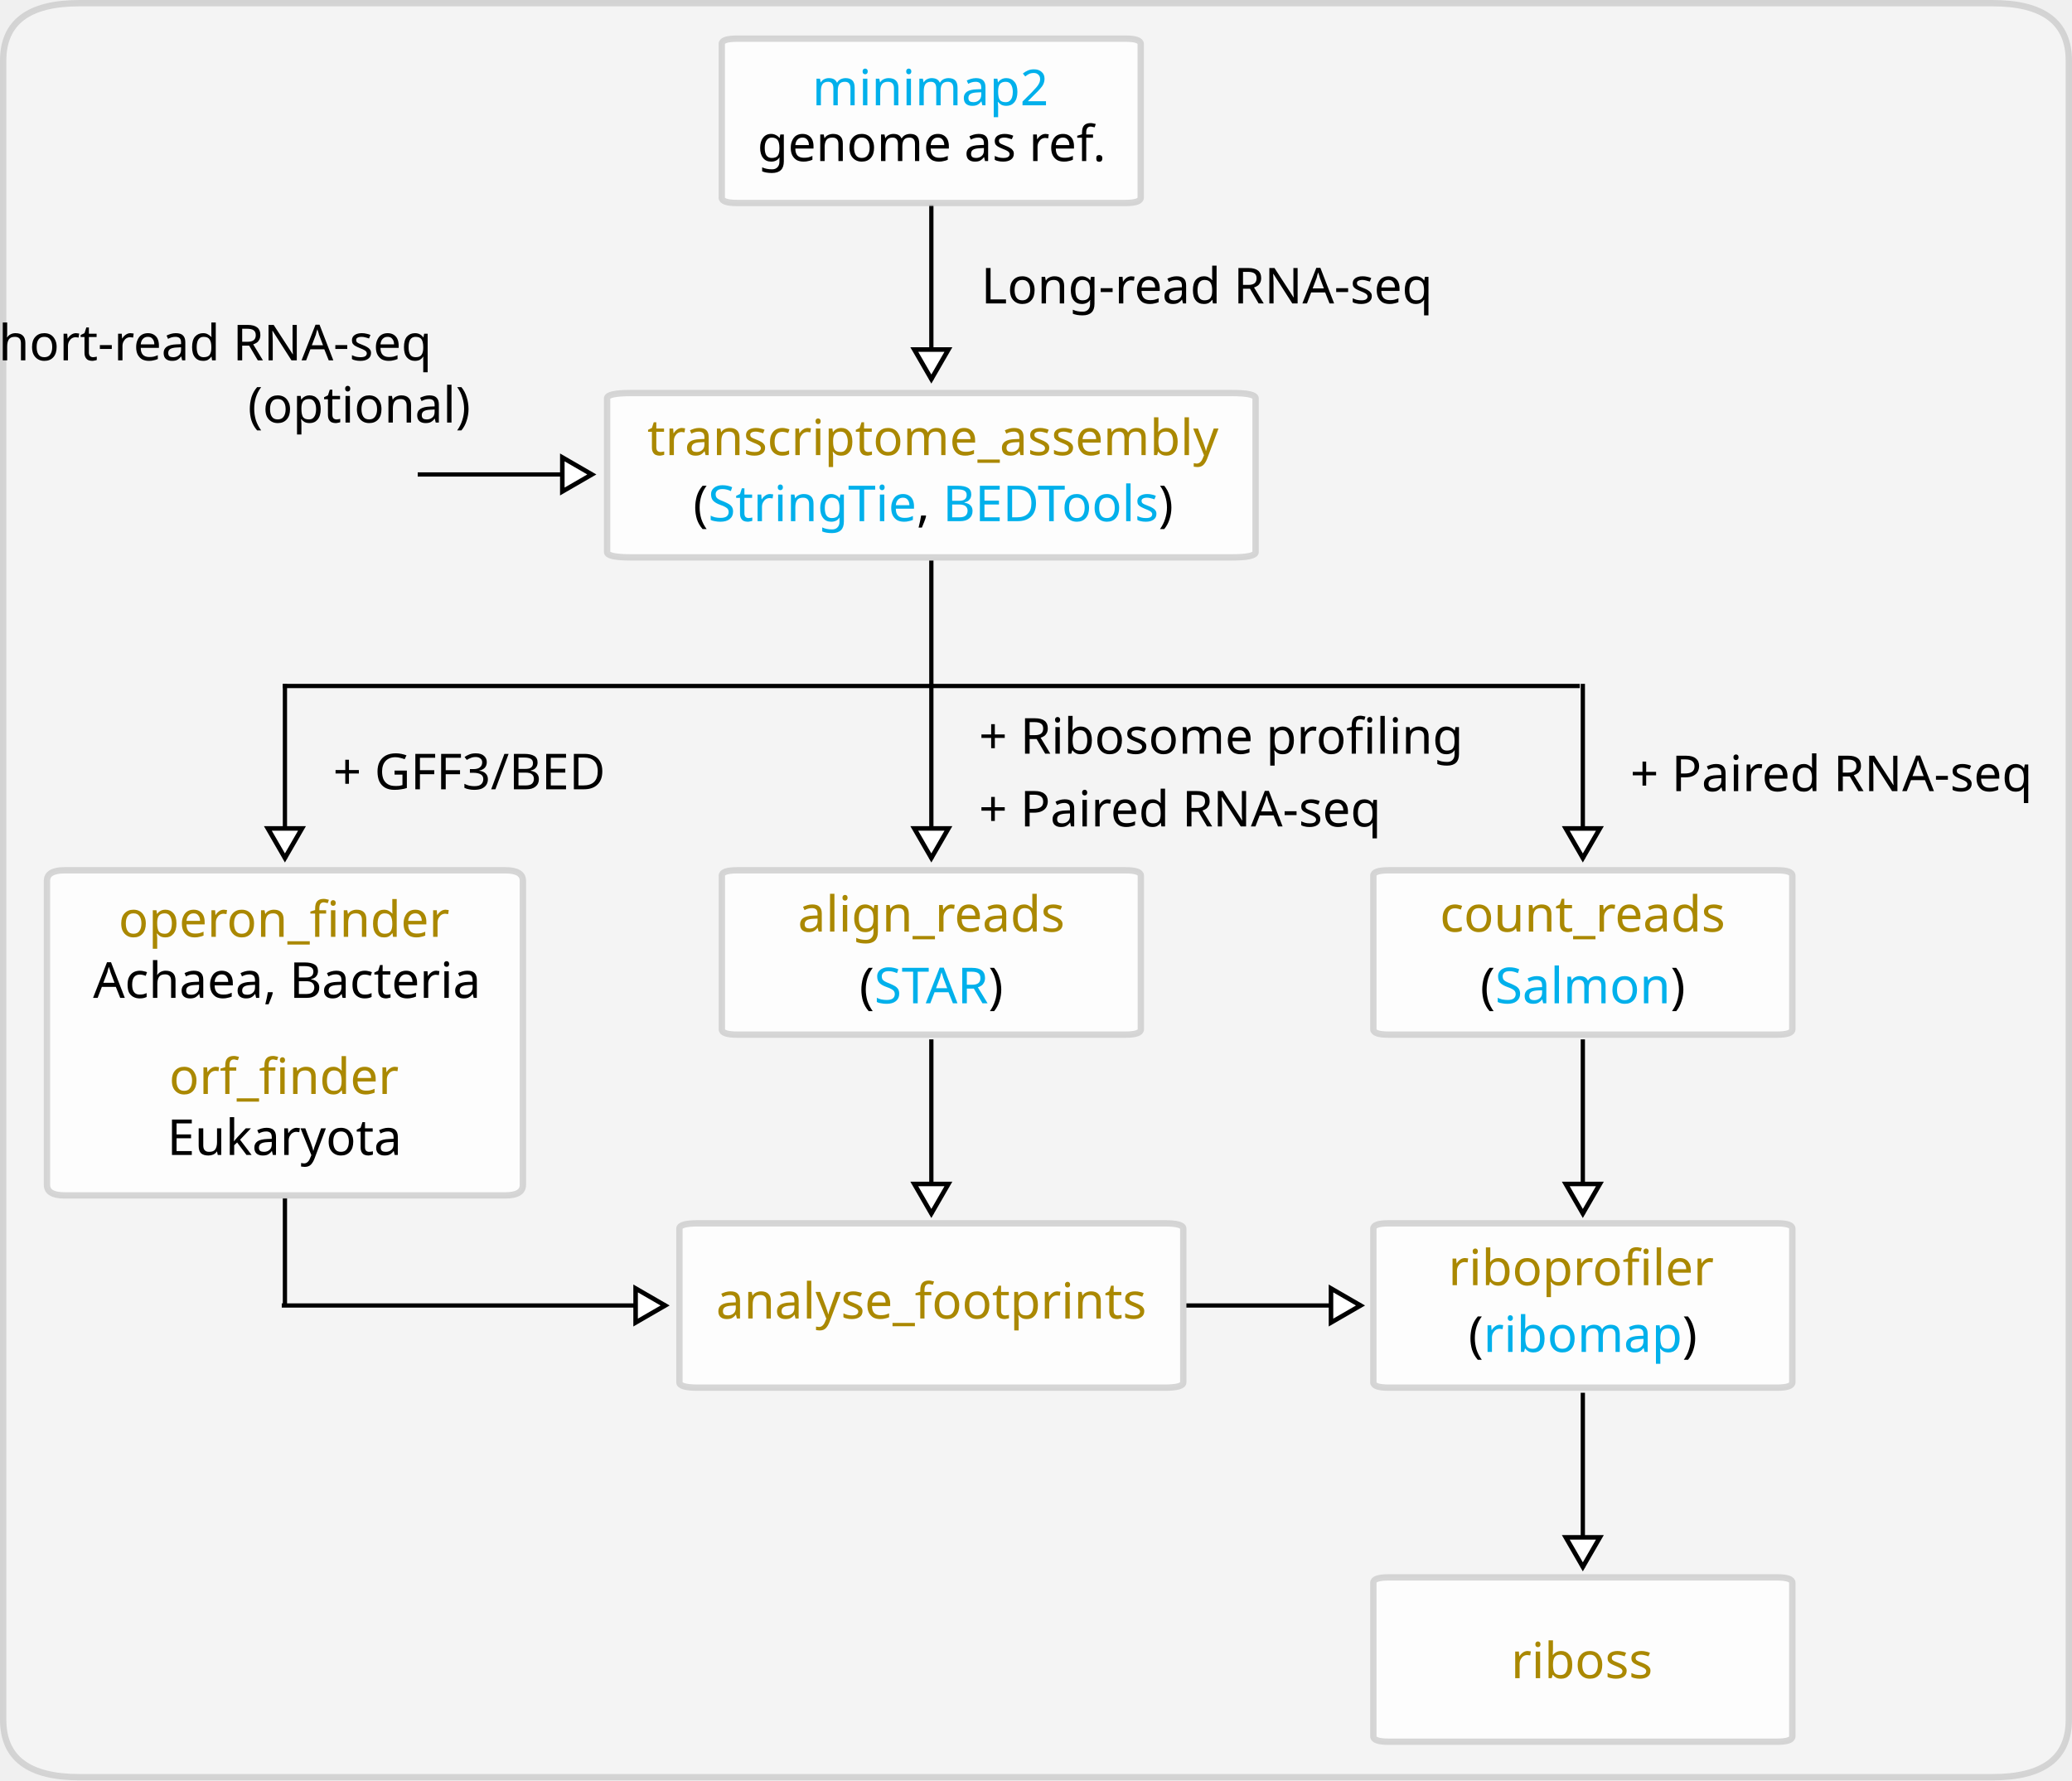
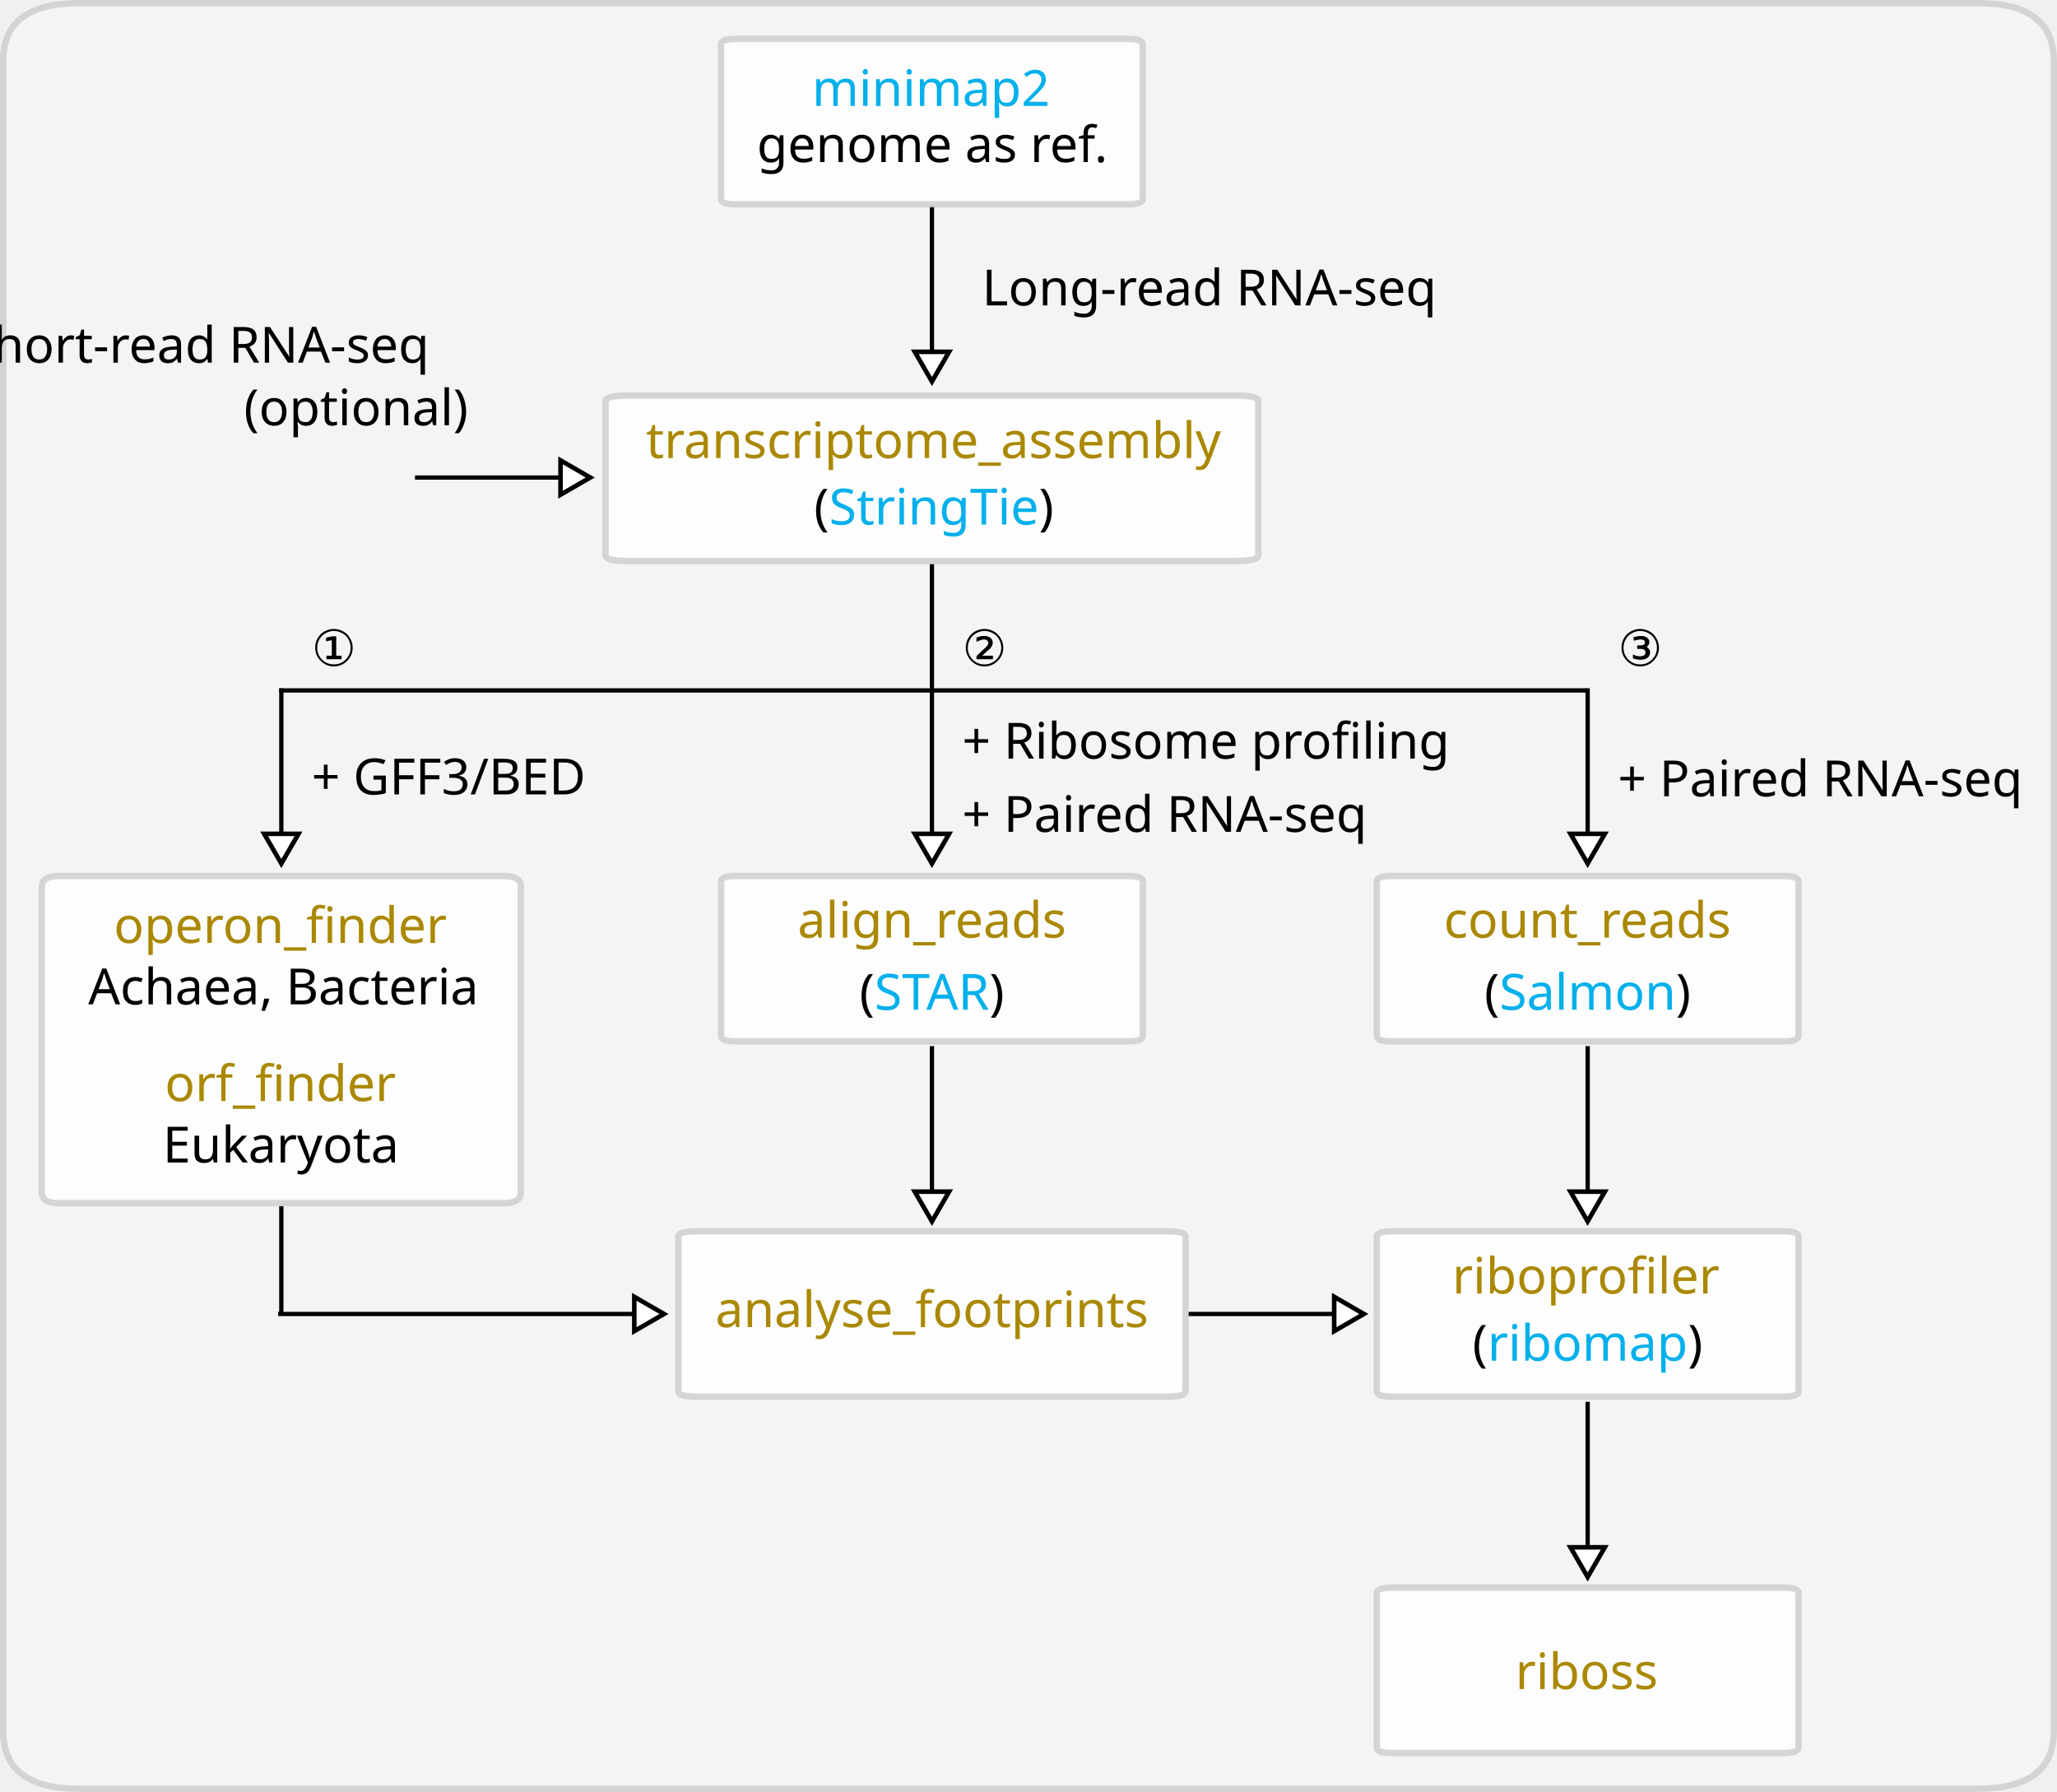
- <svg xmlns="http://www.w3.org/2000/svg" width="176.404mm" height="151.582mm" viewBox="0 0 176.404 151.582" version="1.1" id="svg5">
+ <svg xmlns="http://www.w3.org/2000/svg" width="174mm" height="151.582mm" viewBox="0 0 174 151.582" version="1.1" id="svg5">
  <style id="style2">
    g { fill: black; }
    @media (prefers-color-scheme: dark) {
      g { fill: white; }
    }
  </style>
  <defs id="defs2">
    <marker orient="auto" refY="0" refX="0" id="EmptyTriangleOutL-0-6-7" style="overflow:visible">
      <path id="path4861-4-29-53" d="M 5.77,0 -2.88,5 V -5 Z" style="fill:#ffffff;fill-rule:evenodd;stroke:#000000;stroke-width:1pt;stroke-opacity:1" transform="matrix(0.8,0,0,0.8,-4.8,0)" />
    </marker>
    <marker orient="auto" refY="0" refX="0" id="EmptyTriangleOutL-0-6-7-9" style="overflow:visible">
      <path id="path4861-4-29-53-4" d="M 5.77,0 -2.88,5 V -5 Z" style="fill:#ffffff;fill-rule:evenodd;stroke:#000000;stroke-width:1pt;stroke-opacity:1" transform="matrix(0.8,0,0,0.8,-4.8,0)" />
    </marker>
+     <marker orient="auto" refY="0" refX="0" id="EmptyTriangleOutL-0-6-7-9-1" style="overflow:visible">
+       <path id="path4861-4-29-53-4-5" d="M 5.77,0 -2.88,5 V -5 Z" style="fill:#ffffff;fill-rule:evenodd;stroke:#000000;stroke-width:1pt;stroke-opacity:1" transform="matrix(0.8,0,0,0.8,-4.8,0)" />
+     </marker>
+     <marker orient="auto" refY="0" refX="0" id="EmptyTriangleOutL-0-6-7-9-1-7" style="overflow:visible">
+       <path id="path4861-4-29-53-4-5-7" d="M 5.77,0 -2.88,5 V -5 Z" style="fill:#ffffff;fill-rule:evenodd;stroke:#000000;stroke-width:1pt;stroke-opacity:1" transform="matrix(0.8,0,0,0.8,-4.8,0)" />
+     </marker>
    <marker orient="auto" refY="0" refX="0" id="EmptyTriangleOutL-0-6-7-8" style="overflow:visible">
      <path id="path4861-4-29-53-45" d="M 5.77,0 -2.88,5 V -5 Z" style="fill:#ffffff;fill-rule:evenodd;stroke:#000000;stroke-width:1pt;stroke-opacity:1" transform="matrix(0.8,0,0,0.8,-4.8,0)" />
    </marker>
    <marker orient="auto" refY="0" refX="0" id="EmptyTriangleOutL-0-6-7-5" style="overflow:visible">
      <path id="path4861-4-29-53-5" d="M 5.77,0 -2.88,5 V -5 Z" style="fill:#ffffff;fill-rule:evenodd;stroke:#000000;stroke-width:1pt;stroke-opacity:1" transform="matrix(0.8,0,0,0.8,-4.8,0)" />
    </marker>
-     <marker orient="auto" refY="0" refX="0" id="EmptyTriangleOutL-0-6-7-9-1" style="overflow:visible">
-       <path id="path4861-4-29-53-4-5" d="M 5.77,0 -2.88,5 V -5 Z" style="fill:#ffffff;fill-rule:evenodd;stroke:#000000;stroke-width:1pt;stroke-opacity:1" transform="matrix(0.8,0,0,0.8,-4.8,0)" />
+     <marker orient="auto" refY="0" refX="0" id="EmptyTriangleOutL-0-6-7-5-44" style="overflow:visible">
+       <path id="path4861-4-29-53-5-4" d="M 5.77,0 -2.88,5 V -5 Z" style="fill:#ffffff;fill-rule:evenodd;stroke:#000000;stroke-width:1pt;stroke-opacity:1" transform="matrix(0.8,0,0,0.8,-4.8,0)" />
    </marker>
    <marker orient="auto" refY="0" refX="0" id="EmptyTriangleOutL-0-6-7-5-4" style="overflow:visible">
      <path id="path4861-4-29-53-5-9" d="M 5.77,0 -2.88,5 V -5 Z" style="fill:#ffffff;fill-rule:evenodd;stroke:#000000;stroke-width:1pt;stroke-opacity:1" transform="matrix(0.8,0,0,0.8,-4.8,0)" />
-     </marker>
-     <marker orient="auto" refY="0" refX="0" id="EmptyTriangleOutL-0-6-7-9-1-7" style="overflow:visible">
-       <path id="path4861-4-29-53-4-5-7" d="M 5.77,0 -2.88,5 V -5 Z" style="fill:#ffffff;fill-rule:evenodd;stroke:#000000;stroke-width:1pt;stroke-opacity:1" transform="matrix(0.8,0,0,0.8,-4.8,0)" />
    </marker>
    <marker orient="auto" refY="0" refX="0" id="EmptyTriangleOutL-0-6-7-9-1-7-5" style="overflow:visible">
      <path id="path4861-4-29-53-4-5-7-9" d="M 5.77,0 -2.88,5 V -5 Z" style="fill:#ffffff;fill-rule:evenodd;stroke:#000000;stroke-width:1pt;stroke-opacity:1" transform="matrix(0.8,0,0,0.8,-4.8,0)" />
    </marker>
    <marker orient="auto" refY="0" refX="0" id="EmptyTriangleOutL-0-6-7-9-1-7-5-3" style="overflow:visible">
      <path id="path4861-4-29-53-4-5-7-9-0" d="M 5.77,0 -2.88,5 V -5 Z" style="fill:#ffffff;fill-rule:evenodd;stroke:#000000;stroke-width:1pt;stroke-opacity:1" transform="matrix(0.8,0,0,0.8,-4.8,0)" />
    </marker>
-     <marker orient="auto" refY="0" refX="0" id="EmptyTriangleOutL-0-6-7-5-44" style="overflow:visible">
-       <path id="path4861-4-29-53-5-4" d="M 5.77,0 -2.88,5 V -5 Z" style="fill:#ffffff;fill-rule:evenodd;stroke:#000000;stroke-width:1pt;stroke-opacity:1" transform="matrix(0.8,0,0,0.8,-4.8,0)" />
-     </marker>
  </defs>
-   <g id="layer1" transform="translate(-1.95196,-6.79766)">
-     <path d="M 8.709,158.11 H 171.6 C 175.921,158.11 178.086,156.481 178.086,153.209 V 11.968 C 178.086,8.697 175.921,7.068 171.6,7.068 H 8.709 C 4.38,7.068 2.222,8.697 2.222,11.968 V 153.209 C 2.222,156.481 4.38,158.11 8.709,158.11 Z" style="fill:#ffffff;fill-opacity:0.3;fill-rule:nonzero;stroke:#cccccc;stroke-width:0.54;stroke-linecap:butt;stroke-linejoin:miter;stroke-miterlimit:10;stroke-dasharray:none;stroke-opacity:0.8" id="path11249-9-6-36" />
-     <g id="g565" transform="translate(0.922817,-1.69573)">
+   <g id="layer1" transform="translate(-1.95196,-6.79778)">
+     <path d="M 8.62,158.11 H 169.285 C 173.546,158.11 175.682,156.481 175.682,153.209 V 11.968 C 175.682,8.697 173.546,7.068 169.285,7.068 H 8.62 C 4.351,7.068 2.222,8.697 2.222,11.968 V 153.209 C 2.222,156.481 4.351,158.11 8.62,158.11 Z" style="fill:#ffffff;fill-opacity:0.3;fill-rule:nonzero;stroke:#cccccc;stroke-width:0.54;stroke-linecap:butt;stroke-linejoin:miter;stroke-miterlimit:10;stroke-dasharray:none;stroke-opacity:0.8" id="path11249-9-6-36" />
+     <g id="g1565" transform="translate(0.462682,-1.69573)">
      <path d="M 119.268,96.584 H 152.306 C 153.183,96.584 153.622,96.433 153.622,96.13 V 83.045 C 153.622,82.742 153.183,82.591 152.306,82.591 H 119.268 C 118.39,82.591 117.952,82.742 117.952,83.045 V 96.13 C 117.952,96.433 118.39,96.584 119.268,96.584 Z" style="fill:#ffffff;fill-opacity:0.8;fill-rule:nonzero;stroke:#cccccc;stroke-width:0.54;stroke-linecap:butt;stroke-linejoin:miter;stroke-miterlimit:10;stroke-dasharray:none;stroke-opacity:0.8" id="path11249-9-6-3" />
      <path d="M 119.268,126.641 H 152.306 C 153.183,126.641 153.622,126.49 153.622,126.187 V 113.102 C 153.622,112.799 153.183,112.648 152.306,112.648 H 119.268 C 118.39,112.648 117.952,112.799 117.952,113.102 V 126.187 C 117.952,126.49 118.39,126.641 119.268,126.641 Z" style="fill:#ffffff;fill-opacity:0.8;fill-rule:nonzero;stroke:#cccccc;stroke-width:0.54;stroke-linecap:butt;stroke-linejoin:miter;stroke-miterlimit:10;stroke-dasharray:none;stroke-opacity:0.8" id="path11249-9-6-3-0" />
      <path d="M 63.801,96.584 H 96.84 C 97.717,96.584 98.156,96.433 98.156,96.13 V 83.045 C 98.156,82.742 97.717,82.591 96.84,82.591 H 63.801 C 62.924,82.591 62.486,82.742 62.486,83.045 V 96.13 C 62.486,96.433 62.924,96.584 63.801,96.584 Z" style="fill:#ffffff;fill-opacity:0.8;fill-rule:nonzero;stroke:#cccccc;stroke-width:0.54;stroke-linecap:butt;stroke-linejoin:miter;stroke-miterlimit:10;stroke-dasharray:none;stroke-opacity:0.8" id="path11249-9-6-3-6" />
      <text xml:space="preserve" style="font-size:4.233px;line-height:1.25;font-family:sans-serif;letter-spacing:0px;word-spacing:0px;stroke-width:0.265" x="84.565" y="34.327" id="text236-1">
        <tspan style="stroke-width:0.265" x="84.565" y="34.327" id="tspan429-9">Long-read RNA-seq</tspan>
      </text>
      <text xml:space="preserve" style="font-size:4.233px;line-height:1.25;font-family:sans-serif;letter-spacing:0px;word-spacing:0px;stroke-width:0.265" x="48.797" y="39.174" id="text236-1-3">
        <tspan style="text-align:end;text-anchor:end;stroke-width:0.265" x="48.797" y="39.174" id="tspan429-9-1">+ Short-read RNA-seq </tspan>
        <tspan style="text-align:end;text-anchor:end;stroke-width:0.265" x="48.797" y="44.466" id="tspan3462">(optional)</tspan>
      </text>
-       <text xml:space="preserve" style="font-size:4.233px;line-height:1.25;font-family:sans-serif;letter-spacing:0px;word-spacing:0px;stroke-width:0.265" x="139.821" y="75.852" id="text236-1-3-6">
-         <tspan style="stroke-width:0.265" x="139.821" y="75.852" id="tspan429-9-1-1">+ Paired RNA-seq</tspan>
-       </text>
-       <text xml:space="preserve" style="font-size:4.233px;line-height:1.25;font-family:sans-serif;letter-spacing:0px;word-spacing:0px;stroke-width:0.265" x="84.367" y="72.662" id="text236-8">
-         <tspan style="stroke-width:0.265" x="84.367" y="72.662" id="tspan429-5">+ Ribosome profiling</tspan>
-       </text>
-       <text xml:space="preserve" style="font-size:4.233px;line-height:1.25;font-family:sans-serif;letter-spacing:0px;word-spacing:0px;stroke-width:0.265" x="84.367" y="78.863" id="text236-1-3-6-6">
-         <tspan style="stroke-width:0.265" x="84.367" y="78.863" id="tspan429-9-1-1-11">+ Paired RNA-seq</tspan>
-       </text>
      <path d="M 54.75,55.95 H 105.893 C 107.248,55.95 107.927,55.799 107.927,55.496 V 42.411 C 107.927,42.108 107.248,41.957 105.893,41.957 H 54.75 C 53.391,41.957 52.715,42.108 52.715,42.411 V 55.496 C 52.715,55.799 53.391,55.95 54.75,55.95 Z" style="fill:#ffffff;fill-opacity:0.8;fill-rule:nonzero;stroke:#cccccc;stroke-width:0.54;stroke-linecap:butt;stroke-linejoin:miter;stroke-miterlimit:10;stroke-dasharray:none;stroke-opacity:0.8" id="path11249-9-6-7" />
      <text xml:space="preserve" style="font-size:4.233px;line-height:1.25;font-family:sans-serif;letter-spacing:0px;word-spacing:0px;stroke-width:0.265" x="56.141" y="47.243" id="text236-1-4-3">
        <tspan style="fill:#aa8800;stroke-width:0.265" x="56.141" y="47.243" id="tspan429-9-4-1">transcriptome_assembly</tspan>
      </text>
-       <text xml:space="preserve" style="font-size:4.233px;line-height:1.25;font-family:sans-serif;letter-spacing:0px;word-spacing:0px;stroke-width:0.265" x="60.046" y="52.867" id="text236-3">
-         <tspan id="tspan234-6" style="stroke-width:0.265" x="60.046" y="52.867">(<tspan style="font-style:normal;font-variant:normal;font-weight:normal;font-stretch:normal;font-size:4.233px;line-height:1.25;font-family:sans-serif;font-variant-ligatures:normal;font-variant-position:normal;font-variant-caps:normal;font-variant-numeric:normal;font-variant-alternates:normal;font-variant-east-asian:normal;font-feature-settings:normal;font-variation-settings:normal;text-indent:0;text-align:start;text-decoration-line:none;text-decoration-style:solid;text-decoration-color:#000000;letter-spacing:0px;word-spacing:0px;text-transform:none;writing-mode:lr-tb;direction:ltr;text-orientation:mixed;dominant-baseline:auto;baseline-shift:baseline;white-space:normal;opacity:1;vector-effect:none;fill:#00b0eb;fill-opacity:1;stroke-width:0.265;stroke-linecap:butt;stroke-linejoin:miter;stroke-miterlimit:4;stroke-dasharray:none;stroke-dashoffset:0;stroke-opacity:1;-inkscape-stroke:none;stop-color:#000000;stop-opacity:1" id="tspan3257">StringTie</tspan>, <tspan style="font-style:normal;font-variant:normal;font-weight:normal;font-stretch:normal;font-size:4.233px;line-height:1.25;font-family:sans-serif;font-variant-ligatures:normal;font-variant-position:normal;font-variant-caps:normal;font-variant-numeric:normal;font-variant-alternates:normal;font-variant-east-asian:normal;font-feature-settings:normal;font-variation-settings:normal;text-indent:0;text-align:start;text-decoration-line:none;text-decoration-style:solid;text-decoration-color:#000000;letter-spacing:0px;word-spacing:0px;text-transform:none;writing-mode:lr-tb;direction:ltr;text-orientation:mixed;dominant-baseline:auto;baseline-shift:baseline;white-space:normal;opacity:1;vector-effect:none;fill:#00b0eb;fill-opacity:1;stroke-width:0.265;stroke-linecap:butt;stroke-linejoin:miter;stroke-miterlimit:4;stroke-dasharray:none;stroke-dashoffset:0;stroke-opacity:1;-inkscape-stroke:none;stop-color:#000000;stop-opacity:1" id="tspan3259">BEDTools</tspan>)</tspan>
+       <text xml:space="preserve" style="font-size:4.233px;line-height:1.25;font-family:sans-serif;letter-spacing:0px;word-spacing:0px;stroke-width:0.265" x="70.348" y="52.867" id="text236-3">
+         <tspan id="tspan234-6" style="stroke-width:0.265" x="70.348" y="52.867">(<tspan style="font-style:normal;font-variant:normal;font-weight:normal;font-stretch:normal;font-size:4.233px;line-height:1.25;font-family:sans-serif;font-variant-ligatures:normal;font-variant-position:normal;font-variant-caps:normal;font-variant-numeric:normal;font-variant-alternates:normal;font-variant-east-asian:normal;font-feature-settings:normal;font-variation-settings:normal;text-indent:0;text-align:start;text-decoration-line:none;text-decoration-style:solid;text-decoration-color:#000000;letter-spacing:0px;word-spacing:0px;text-transform:none;writing-mode:lr-tb;direction:ltr;text-orientation:mixed;dominant-baseline:auto;baseline-shift:baseline;white-space:normal;opacity:1;vector-effect:none;fill:#00b0eb;fill-opacity:1;stroke-width:0.265;stroke-linecap:butt;stroke-linejoin:miter;stroke-miterlimit:4;stroke-dasharray:none;stroke-dashoffset:0;stroke-opacity:1;-inkscape-stroke:none;stop-color:#000000;stop-opacity:1" id="tspan3257">StringTie</tspan>)</tspan>
      </text>
      <path style="fill:none;fill-rule:evenodd;stroke:#000000;stroke-width:0.363;stroke-linecap:butt;stroke-linejoin:miter;stroke-miterlimit:4;stroke-dasharray:none;stroke-opacity:1;marker-end:url(#EmptyTriangleOutL-0-6-7)" d="M 135.787,66.718 C 135.787,81.608 135.787,81.608 135.787,81.608" id="path6645-8-8-1-5" />
      <path style="fill:none;fill-rule:evenodd;stroke:#000000;stroke-width:0.363;stroke-linecap:butt;stroke-linejoin:miter;stroke-miterlimit:4;stroke-dasharray:none;stroke-opacity:1;marker-end:url(#EmptyTriangleOutL-0-6-7-9)" d="M 80.321,25.944 C 80.321,40.833 80.321,40.833 80.321,40.833" id="path6645-8-8-1-5-7" />
      <path style="fill:none;fill-rule:evenodd;stroke:#000000;stroke-width:0.363;stroke-linecap:butt;stroke-linejoin:miter;stroke-miterlimit:4;stroke-dasharray:none;stroke-opacity:1;marker-end:url(#EmptyTriangleOutL-0-6-7-9-1)" d="M 25.287,66.718 C 25.287,81.607 25.287,81.607 25.287,81.607" id="path6645-8-8-1-5-7-9" />
      <path style="fill:none;fill-rule:evenodd;stroke:#000000;stroke-width:0.363;stroke-linecap:butt;stroke-linejoin:miter;stroke-miterlimit:4;stroke-dasharray:none;stroke-opacity:1;marker-end:url(#EmptyTriangleOutL-0-6-7-9-1-7)" d="M 80.321,96.986 C 80.321,111.876 80.321,111.876 80.321,111.876" id="path6645-8-8-1-5-7-9-1" />
      <path style="fill:none;fill-rule:evenodd;stroke:#000000;stroke-width:0.363;stroke-linecap:butt;stroke-linejoin:miter;stroke-miterlimit:4;stroke-dasharray:none;stroke-opacity:1;marker-end:url(#EmptyTriangleOutL-0-6-7-8)" d="M 36.593,48.889 C 51.482,48.889 51.482,48.889 51.482,48.889" id="path6645-8-8-1-5-0" />
-       <text xml:space="preserve" style="font-size:4.233px;line-height:1.25;font-family:sans-serif;letter-spacing:0px;word-spacing:0px;stroke-width:0.265" x="29.378" y="75.699" id="text236-3-5">
-         <tspan id="tspan234-6-69" style="stroke-width:0.265" x="29.378" y="75.699">+ GFF3/BED</tspan>
-       </text>
      <path style="fill:none;fill-rule:evenodd;stroke:#000000;stroke-width:0.363;stroke-linecap:butt;stroke-linejoin:miter;stroke-miterlimit:4;stroke-dasharray:none;stroke-opacity:1;marker-end:url(#EmptyTriangleOutL-0-6-7-5)" d="M 135.787,96.986 C 135.787,111.876 135.787,111.876 135.787,111.876" id="path6645-8-8-1-5-3" />
      <path style="fill:none;fill-rule:evenodd;stroke:#000000;stroke-width:0.363;stroke-linecap:butt;stroke-linejoin:miter;stroke-miterlimit:4;stroke-dasharray:none;stroke-opacity:1;marker-end:url(#EmptyTriangleOutL-0-6-7-5-44)" d="M 135.787,127.073 C 135.787,141.963 135.787,141.963 135.787,141.963" id="path6645-8-8-1-5-3-7" />
      <path style="fill:none;fill-rule:evenodd;stroke:#000000;stroke-width:0.363;stroke-linecap:butt;stroke-linejoin:miter;stroke-miterlimit:4;stroke-dasharray:none;stroke-opacity:1;marker-end:url(#EmptyTriangleOutL-0-6-7-5-4)" d="M 80.321,66.718 C 80.321,81.607 80.321,81.607 80.321,81.607" id="path6645-8-8-1-5-3-0" />
      <path style="fill:none;stroke:#000000;stroke-width:0.363;stroke-linecap:butt;stroke-linejoin:miter;stroke-dasharray:none;stroke-opacity:1" d="M 80.321,56.221 V 66.926" id="path1995-5" />
      <path style="fill:none;stroke:#000000;stroke-width:0.363;stroke-linecap:butt;stroke-linejoin:miter;stroke-dasharray:none;stroke-opacity:1" d="M 25.287,110.507 V 119.507" id="path1995-3-4" />
-       <path style="fill:none;stroke:#000000;stroke-width:0.363;stroke-linecap:butt;stroke-linejoin:miter;stroke-dasharray:none;stroke-opacity:1" d="M 25.114,66.9 H 135.527" id="path1995-0-7-1" />
+       <path style="fill:none;stroke:#000000;stroke-width:0.363;stroke-linecap:butt;stroke-linejoin:miter;stroke-dasharray:none;stroke-opacity:1" d="M 25.114,66.9 H 135.715" id="path1995-0-7-1" />
      <path d="M 63.793,25.776 H 96.832 C 97.708,25.776 98.147,25.625 98.147,25.322 V 12.237 C 98.147,11.934 97.708,11.783 96.832,11.783 H 63.793 C 62.915,11.783 62.478,11.934 62.478,12.237 V 25.322 C 62.478,25.625 62.915,25.776 63.793,25.776 Z" style="fill:#ffffff;fill-opacity:0.8;fill-rule:nonzero;stroke:#cccccc;stroke-width:0.54;stroke-linecap:butt;stroke-linejoin:miter;stroke-miterlimit:10;stroke-dasharray:none;stroke-opacity:0.8" id="path11249-9-6" />
-       <g id="g89380" transform="translate(-0.00813,-3.44126)">
-         <text xml:space="preserve" style="font-size:4.233px;line-height:1.25;font-family:sans-serif;letter-spacing:0px;word-spacing:0px;stroke-width:0.265" x="70.192" y="20.898" id="text236-3-1">
-           <tspan id="tspan234-6-0" style="fill:#00b0eb;fill-opacity:1;stroke-width:0.265" x="70.192" y="20.898">minimap2</tspan>
+       <text xml:space="preserve" style="font-size:4.233px;line-height:1.25;font-family:sans-serif;letter-spacing:0px;word-spacing:0px;stroke-width:0.265" x="70.184" y="17.457" id="text236-3-1">
+         <tspan id="tspan234-6-0" style="fill:#00b0eb;fill-opacity:1;stroke-width:0.265" x="70.184" y="17.457">minimap2</tspan>
+       </text>
+       <text xml:space="preserve" style="font-size:4.233px;line-height:1.25;font-family:sans-serif;letter-spacing:0px;word-spacing:0px;stroke-width:0.265" x="65.511" y="22.206" id="text236-1-30">
+         <tspan style="stroke-width:0.265" x="65.511" y="22.206" id="tspan429-9-7">genome as ref.</tspan>
+       </text>
+       <g id="g11167" transform="translate(-1.54083)">
+         <text xml:space="preserve" style="font-size:4.233px;line-height:1.25;font-family:sans-serif;letter-spacing:0px;word-spacing:0px;stroke-width:0.265" x="29.378" y="75.699" id="text236-3-5">
+           <tspan id="tspan234-6-69" style="stroke-width:0.265" x="29.378" y="75.699">+ GFF3/BED</tspan>
        </text>
-         <text xml:space="preserve" style="font-size:4.233px;line-height:1.25;font-family:sans-serif;letter-spacing:0px;word-spacing:0px;stroke-width:0.265" x="65.519" y="25.648" id="text236-1-30">
-           <tspan style="stroke-width:0.265" x="65.519" y="25.648" id="tspan429-9-7">genome as ref.</tspan>
+         <text xml:space="preserve" style="font-size:4.233px;line-height:1.25;font-family:sans-serif;letter-spacing:0px;word-spacing:0px;stroke-width:0.265" x="29.378" y="64.822" id="text2718">
+           <tspan id="tspan2716" style="stroke-width:0.265" x="29.378" y="64.822">①</tspan>
+         </text>
+       </g>
+       <g id="g11161" transform="translate(-1.49573)">
+         <text xml:space="preserve" style="font-size:4.233px;line-height:1.25;font-family:sans-serif;letter-spacing:0px;word-spacing:0px;stroke-width:0.265" x="84.367" y="72.662" id="text236-8">
+           <tspan style="stroke-width:0.265" x="84.367" y="72.662" id="tspan429-5">+ Ribosome profiling</tspan>
+         </text>
+         <text xml:space="preserve" style="font-size:4.233px;line-height:1.25;font-family:sans-serif;letter-spacing:0px;word-spacing:0px;stroke-width:0.265" x="84.367" y="78.863" id="text236-1-3-6-6">
+           <tspan style="stroke-width:0.265" x="84.367" y="78.863" id="tspan429-9-1-1-11">+ Paired RNA-seq</tspan>
+         </text>
+         <text xml:space="preserve" style="font-size:4.233px;line-height:1.25;font-family:sans-serif;letter-spacing:0px;word-spacing:0px;stroke-width:0.265" x="84.367" y="64.822" id="text3726">
+           <tspan id="tspan3724" style="stroke-width:0.265" x="84.367" y="64.822">②</tspan>
+         </text>
+       </g>
+       <g id="g11153" transform="translate(-1.48373)">
+         <text xml:space="preserve" style="font-size:4.233px;line-height:1.25;font-family:sans-serif;letter-spacing:0px;word-spacing:0px;stroke-width:0.265" x="139.821" y="75.852" id="text236-1-3-6">
+           <tspan style="stroke-width:0.265" x="139.821" y="75.852" id="tspan429-9-1-1">+ Paired RNA-seq</tspan>
+         </text>
+         <text xml:space="preserve" style="font-size:4.233px;line-height:1.25;font-family:sans-serif;letter-spacing:0px;word-spacing:0px;stroke-width:0.265" x="139.821" y="64.822" id="text5422">
+           <tspan id="tspan5420" style="stroke-width:0.265" x="139.821" y="64.822">③</tspan>
        </text>
      </g>
      <g id="g90037" transform="translate(40.7458,0.629238)">
        <path d="M 19.709,126.012 H 59.441 C 60.495,126.012 61.023,125.861 61.023,125.558 V 112.473 C 61.023,112.17 60.495,112.019 59.441,112.019 H 19.709 C 18.653,112.019 18.127,112.17 18.127,112.473 V 125.558 C 18.127,125.861 18.653,126.012 19.709,126.012 Z" style="fill:#ffffff;fill-opacity:0.8;fill-rule:nonzero;stroke:#cccccc;stroke-width:0.54;stroke-linecap:butt;stroke-linejoin:miter;stroke-miterlimit:10;stroke-dasharray:none;stroke-opacity:0.8" id="path11249-9-6-3-3" />
        <text xml:space="preserve" style="font-size:4.233px;line-height:1.25;font-family:sans-serif;letter-spacing:0px;word-spacing:0px;stroke-width:0.265" x="21.255" y="120.127" id="text236-1-30-88">
          <tspan style="font-style:normal;font-variant:normal;font-weight:normal;font-stretch:normal;font-size:4.233px;line-height:1.25;font-family:sans-serif;font-variant-ligatures:normal;font-variant-position:normal;font-variant-caps:normal;font-variant-numeric:normal;font-variant-alternates:normal;font-variant-east-asian:normal;font-feature-settings:normal;font-variation-settings:normal;text-indent:0;text-align:start;text-decoration-line:none;text-decoration-style:solid;text-decoration-color:#000000;letter-spacing:0px;word-spacing:0px;text-transform:none;writing-mode:lr-tb;direction:ltr;text-orientation:mixed;dominant-baseline:auto;baseline-shift:baseline;white-space:normal;opacity:1;vector-effect:none;fill:#aa8800;fill-opacity:1;stroke-width:0.265;stroke-linecap:butt;stroke-linejoin:miter;stroke-miterlimit:4;stroke-dasharray:none;stroke-dashoffset:0;stroke-opacity:1;-inkscape-stroke:none;stop-color:#000000;stop-opacity:1" x="21.255" y="120.127" id="tspan429-9-7-4">analyse_footprints</tspan>
        </text>
      </g>
      <g id="g89849" transform="translate(40.746,1.999)">
        <text xml:space="preserve" style="font-size:4.233px;line-height:1.25;font-family:sans-serif;letter-spacing:0px;word-spacing:0px;stroke-width:0.265" x="33.445" y="91.913" id="text236-3-3-7">
          <tspan id="tspan234-6-6-4" style="stroke-width:0.265" x="33.445" y="91.913">(<tspan style="fill:#00b0eb;fill-opacity:1" id="tspan3261">STAR</tspan>)</tspan>
        </text>
        <text xml:space="preserve" style="font-size:4.233px;line-height:1.25;font-family:sans-serif;letter-spacing:0px;word-spacing:0px;stroke-width:0.265" x="28.215" y="85.812" id="text236-1-30-88-9-4-72">
          <tspan style="font-style:normal;font-variant:normal;font-weight:normal;font-stretch:normal;font-size:4.233px;line-height:1.25;font-family:sans-serif;font-variant-ligatures:normal;font-variant-position:normal;font-variant-caps:normal;font-variant-numeric:normal;font-variant-alternates:normal;font-variant-east-asian:normal;font-feature-settings:normal;font-variation-settings:normal;text-indent:0;text-align:start;text-decoration-line:none;text-decoration-style:solid;text-decoration-color:#000000;letter-spacing:0px;word-spacing:0px;text-transform:none;writing-mode:lr-tb;direction:ltr;text-orientation:mixed;dominant-baseline:auto;baseline-shift:baseline;white-space:normal;opacity:1;vector-effect:none;fill:#aa8800;fill-opacity:1;stroke-width:0.265;stroke-linecap:butt;stroke-linejoin:miter;stroke-miterlimit:4;stroke-dasharray:none;stroke-dashoffset:0;stroke-opacity:1;-inkscape-stroke:none;stop-color:#000000;stop-opacity:1" x="28.215" y="85.812" id="tspan429-9-7-4-2-8-7">align_reads</tspan>
        </text>
      </g>
      <g id="g89883" transform="translate(55.4662,1.999)">
        <text xml:space="preserve" style="font-size:4.233px;line-height:1.25;font-family:sans-serif;letter-spacing:0px;word-spacing:0px;stroke-width:0.265" x="71.587" y="91.913" id="text236-3-3-7-2">
          <tspan id="tspan234-6-6-4-2" style="stroke-width:0.265" x="71.587" y="91.913">(<tspan style="font-style:normal;font-variant:normal;font-weight:normal;font-stretch:normal;font-size:4.233px;line-height:1.25;font-family:sans-serif;font-variant-ligatures:normal;font-variant-position:normal;font-variant-caps:normal;font-variant-numeric:normal;font-variant-alternates:normal;font-variant-east-asian:normal;font-feature-settings:normal;font-variation-settings:normal;text-indent:0;text-align:start;text-decoration-line:none;text-decoration-style:solid;text-decoration-color:#000000;letter-spacing:0px;word-spacing:0px;text-transform:none;writing-mode:lr-tb;direction:ltr;text-orientation:mixed;dominant-baseline:auto;baseline-shift:baseline;white-space:normal;opacity:1;vector-effect:none;fill:#00b0eb;fill-opacity:1;stroke-width:0.265;stroke-linecap:butt;stroke-linejoin:miter;stroke-miterlimit:4;stroke-dasharray:none;stroke-dashoffset:0;stroke-opacity:1;-inkscape-stroke:none;stop-color:#000000;stop-opacity:1" id="tspan3263">Salmon</tspan>)</tspan>
        </text>
        <text xml:space="preserve" style="font-size:4.233px;line-height:1.25;font-family:sans-serif;letter-spacing:0px;word-spacing:0px;stroke-width:0.265" x="68.154" y="85.812" id="text236-1-30-88-9-4-7">
          <tspan style="font-style:normal;font-variant:normal;font-weight:normal;font-stretch:normal;font-size:4.233px;line-height:1.25;font-family:sans-serif;font-variant-ligatures:normal;font-variant-position:normal;font-variant-caps:normal;font-variant-numeric:normal;font-variant-alternates:normal;font-variant-east-asian:normal;font-feature-settings:normal;font-variation-settings:normal;text-indent:0;text-align:start;text-decoration-line:none;text-decoration-style:solid;text-decoration-color:#000000;letter-spacing:0px;word-spacing:0px;text-transform:none;writing-mode:lr-tb;direction:ltr;text-orientation:mixed;dominant-baseline:auto;baseline-shift:baseline;white-space:normal;opacity:1;vector-effect:none;fill:#aa8800;fill-opacity:1;stroke-width:0.265;stroke-linecap:butt;stroke-linejoin:miter;stroke-miterlimit:4;stroke-dasharray:none;stroke-dashoffset:0;stroke-opacity:1;-inkscape-stroke:none;stop-color:#000000;stop-opacity:1" x="68.154" y="85.812" id="tspan429-9-7-4-2-8-1">count_reads</tspan>
        </text>
      </g>
      <g id="g89895" transform="translate(-97.8834,0.638669)">
        <path d="M 104.406,109.633 H 141.935 C 142.932,109.633 143.43,109.335 143.43,108.734 V 82.85 C 143.43,82.251 142.932,81.952 141.935,81.952 H 104.406 C 103.408,81.952 102.911,82.251 102.911,82.85 V 108.734 C 102.911,109.335 103.408,109.633 104.406,109.633 Z" style="fill:#ffffff;fill-opacity:0.8;fill-rule:nonzero;stroke:#cccccc;stroke-width:0.54;stroke-linecap:butt;stroke-linejoin:miter;stroke-miterlimit:10;stroke-dasharray:none;stroke-opacity:0.8" id="path11249-9-6-3-9" />
        <g id="g89834" transform="translate(2.11667,0.5726)">
          <text xml:space="preserve" style="font-size:4.233px;line-height:1.25;font-family:sans-serif;letter-spacing:0px;word-spacing:0px;stroke-width:0.265" x="104.718" y="92.246" id="text236-1-30-4">
            <tspan style="stroke-width:0.265" x="104.718" y="92.246" id="tspan429-9-7-9">Achaea, Bacteria</tspan>
          </text>
          <text xml:space="preserve" style="font-size:4.233px;line-height:1.25;font-family:sans-serif;letter-spacing:0px;word-spacing:0px;stroke-width:0.265" x="111.032" y="105.617" id="text236-1-30-4-5">
            <tspan style="stroke-width:0.265" x="111.032" y="105.617" id="tspan429-9-7-9-0">Eukaryota</tspan>
          </text>
          <text xml:space="preserve" style="font-size:4.233px;line-height:1.25;font-family:sans-serif;letter-spacing:0px;word-spacing:0px;stroke-width:0.265" x="106.881" y="87.046" id="text236-1-30-88-9">
            <tspan style="font-style:normal;font-variant:normal;font-weight:normal;font-stretch:normal;font-size:4.233px;line-height:1.25;font-family:sans-serif;font-variant-ligatures:normal;font-variant-position:normal;font-variant-caps:normal;font-variant-numeric:normal;font-variant-alternates:normal;font-variant-east-asian:normal;font-feature-settings:normal;font-variation-settings:normal;text-indent:0;text-align:start;text-decoration-line:none;text-decoration-style:solid;text-decoration-color:#000000;letter-spacing:0px;word-spacing:0px;text-transform:none;writing-mode:lr-tb;direction:ltr;text-orientation:mixed;dominant-baseline:auto;baseline-shift:baseline;white-space:normal;opacity:1;vector-effect:none;fill:#aa8800;fill-opacity:1;stroke-width:0.265;stroke-linecap:butt;stroke-linejoin:miter;stroke-miterlimit:4;stroke-dasharray:none;stroke-dashoffset:0;stroke-opacity:1;-inkscape-stroke:none;stop-color:#000000;stop-opacity:1" x="106.881" y="87.046" id="tspan429-9-7-4-2">operon_finder</tspan>
          </text>
          <text xml:space="preserve" style="font-size:4.233px;line-height:1.25;font-family:sans-serif;letter-spacing:0px;word-spacing:0px;stroke-width:0.265" x="111.195" y="100.418" id="text236-1-30-88-9-6">
            <tspan style="font-style:normal;font-variant:normal;font-weight:normal;font-stretch:normal;font-size:4.233px;line-height:1.25;font-family:sans-serif;font-variant-ligatures:normal;font-variant-position:normal;font-variant-caps:normal;font-variant-numeric:normal;font-variant-alternates:normal;font-variant-east-asian:normal;font-feature-settings:normal;font-variation-settings:normal;text-indent:0;text-align:start;text-decoration-line:none;text-decoration-style:solid;text-decoration-color:#000000;letter-spacing:0px;word-spacing:0px;text-transform:none;writing-mode:lr-tb;direction:ltr;text-orientation:mixed;dominant-baseline:auto;baseline-shift:baseline;white-space:normal;opacity:1;vector-effect:none;fill:#aa8800;fill-opacity:1;stroke-width:0.265;stroke-linecap:butt;stroke-linejoin:miter;stroke-miterlimit:4;stroke-dasharray:none;stroke-dashoffset:0;stroke-opacity:1;-inkscape-stroke:none;stop-color:#000000;stop-opacity:1" x="111.195" y="100.418" id="tspan429-9-7-4-2-6">orf_finder</tspan>
          </text>
        </g>
      </g>
      <g id="g90928" transform="translate(7.28473,0.728749)">
        <text xml:space="preserve" style="font-size:4.233px;line-height:1.25;font-family:sans-serif;letter-spacing:0px;word-spacing:0px;stroke-width:0.265" x="118.761" y="122.87" id="text236-3-6">
          <tspan id="tspan234-6-8" style="stroke-width:0.265" x="118.761" y="122.87">(<tspan style="font-style:normal;font-variant:normal;font-weight:normal;font-stretch:normal;font-size:4.233px;line-height:1.25;font-family:sans-serif;font-variant-ligatures:normal;font-variant-position:normal;font-variant-caps:normal;font-variant-numeric:normal;font-variant-alternates:normal;font-variant-east-asian:normal;font-feature-settings:normal;font-variation-settings:normal;text-indent:0;text-align:start;text-decoration-line:none;text-decoration-style:solid;text-decoration-color:#000000;letter-spacing:0px;word-spacing:0px;text-transform:none;writing-mode:lr-tb;direction:ltr;text-orientation:mixed;dominant-baseline:auto;baseline-shift:baseline;white-space:normal;opacity:1;vector-effect:none;fill:#00b0eb;fill-opacity:1;stroke-width:0.265;stroke-linecap:butt;stroke-linejoin:miter;stroke-miterlimit:4;stroke-dasharray:none;stroke-dashoffset:0;stroke-opacity:1;-inkscape-stroke:none;stop-color:#000000;stop-opacity:1" id="tspan4506">ribomap</tspan>)</tspan>
        </text>
        <text xml:space="preserve" style="font-size:4.233px;line-height:1.25;font-family:sans-serif;letter-spacing:0px;word-spacing:0px;stroke-width:0.265" x="117.049" y="117.184" id="text236-1-30-88-2">
          <tspan style="font-style:normal;font-variant:normal;font-weight:normal;font-stretch:normal;font-size:4.233px;line-height:1.25;font-family:sans-serif;font-variant-ligatures:normal;font-variant-position:normal;font-variant-caps:normal;font-variant-numeric:normal;font-variant-alternates:normal;font-variant-east-asian:normal;font-feature-settings:normal;font-variation-settings:normal;text-indent:0;text-align:start;text-decoration-line:none;text-decoration-style:solid;text-decoration-color:#000000;letter-spacing:0px;word-spacing:0px;text-transform:none;writing-mode:lr-tb;direction:ltr;text-orientation:mixed;dominant-baseline:auto;baseline-shift:baseline;white-space:normal;opacity:1;vector-effect:none;fill:#aa8800;fill-opacity:1;stroke-width:0.265;stroke-linecap:butt;stroke-linejoin:miter;stroke-miterlimit:4;stroke-dasharray:none;stroke-dashoffset:0;stroke-opacity:1;-inkscape-stroke:none;stop-color:#000000;stop-opacity:1" x="117.049" y="117.184" id="tspan429-9-7-4-0">riboprofiler</tspan>
        </text>
      </g>
      <path style="fill:none;fill-rule:evenodd;stroke:#000000;stroke-width:0.363;stroke-linecap:butt;stroke-linejoin:miter;stroke-miterlimit:4;stroke-dasharray:none;stroke-opacity:1;marker-end:url(#EmptyTriangleOutL-0-6-7-9-1-7-5)" d="M 102.035,119.645 C 116.925,119.645 116.925,119.645 116.925,119.645" id="path6645-8-8-1-5-7-9-1-8" />
      <path style="fill:none;fill-rule:evenodd;stroke:#000000;stroke-width:0.363;stroke-linecap:butt;stroke-linejoin:miter;stroke-miterlimit:4;stroke-dasharray:none;stroke-opacity:1;marker-end:url(#EmptyTriangleOutL-0-6-7-9-1-7-5-3)" d="M 25.018,119.645 C 57.722,119.645 57.722,119.645 57.722,119.645" id="path6645-8-8-1-5-7-9-1-8-4" />
      <g id="g90960" transform="translate(-1.341,-1.43017)">
        <path d="M 120.609,158.216 H 153.647 C 154.524,158.216 154.963,158.065 154.963,157.762 V 144.677 C 154.963,144.374 154.524,144.223 153.647,144.223 H 120.609 C 119.731,144.223 119.293,144.374 119.293,144.677 V 157.762 C 119.293,158.065 119.731,158.216 120.609,158.216 Z" style="fill:#ffffff;fill-opacity:0.8;fill-rule:nonzero;stroke:#cccccc;stroke-width:0.54;stroke-linecap:butt;stroke-linejoin:miter;stroke-miterlimit:10;stroke-dasharray:none;stroke-opacity:0.8" id="path11249-9-6-3-0-6" />
        <text xml:space="preserve" style="font-size:4.233px;line-height:1.25;font-family:sans-serif;letter-spacing:0px;word-spacing:0px;stroke-width:0.265" x="131.013" y="152.807" id="text236-1-30-88-4">
          <tspan style="font-style:normal;font-variant:normal;font-weight:normal;font-stretch:normal;font-size:4.233px;line-height:1.25;font-family:sans-serif;font-variant-ligatures:normal;font-variant-position:normal;font-variant-caps:normal;font-variant-numeric:normal;font-variant-alternates:normal;font-variant-east-asian:normal;font-feature-settings:normal;font-variation-settings:normal;text-indent:0;text-align:start;text-decoration-line:none;text-decoration-style:solid;text-decoration-color:#000000;letter-spacing:0px;word-spacing:0px;text-transform:none;writing-mode:lr-tb;direction:ltr;text-orientation:mixed;dominant-baseline:auto;baseline-shift:baseline;white-space:normal;opacity:1;vector-effect:none;fill:#aa8800;fill-opacity:1;stroke-width:0.265;stroke-linecap:butt;stroke-linejoin:miter;stroke-miterlimit:4;stroke-dasharray:none;stroke-dashoffset:0;stroke-opacity:1;-inkscape-stroke:none;stop-color:#000000;stop-opacity:1" x="131.013" y="152.807" id="tspan429-9-7-4-9">riboss</tspan>
        </text>
      </g>
    </g>
  </g>
</svg>
